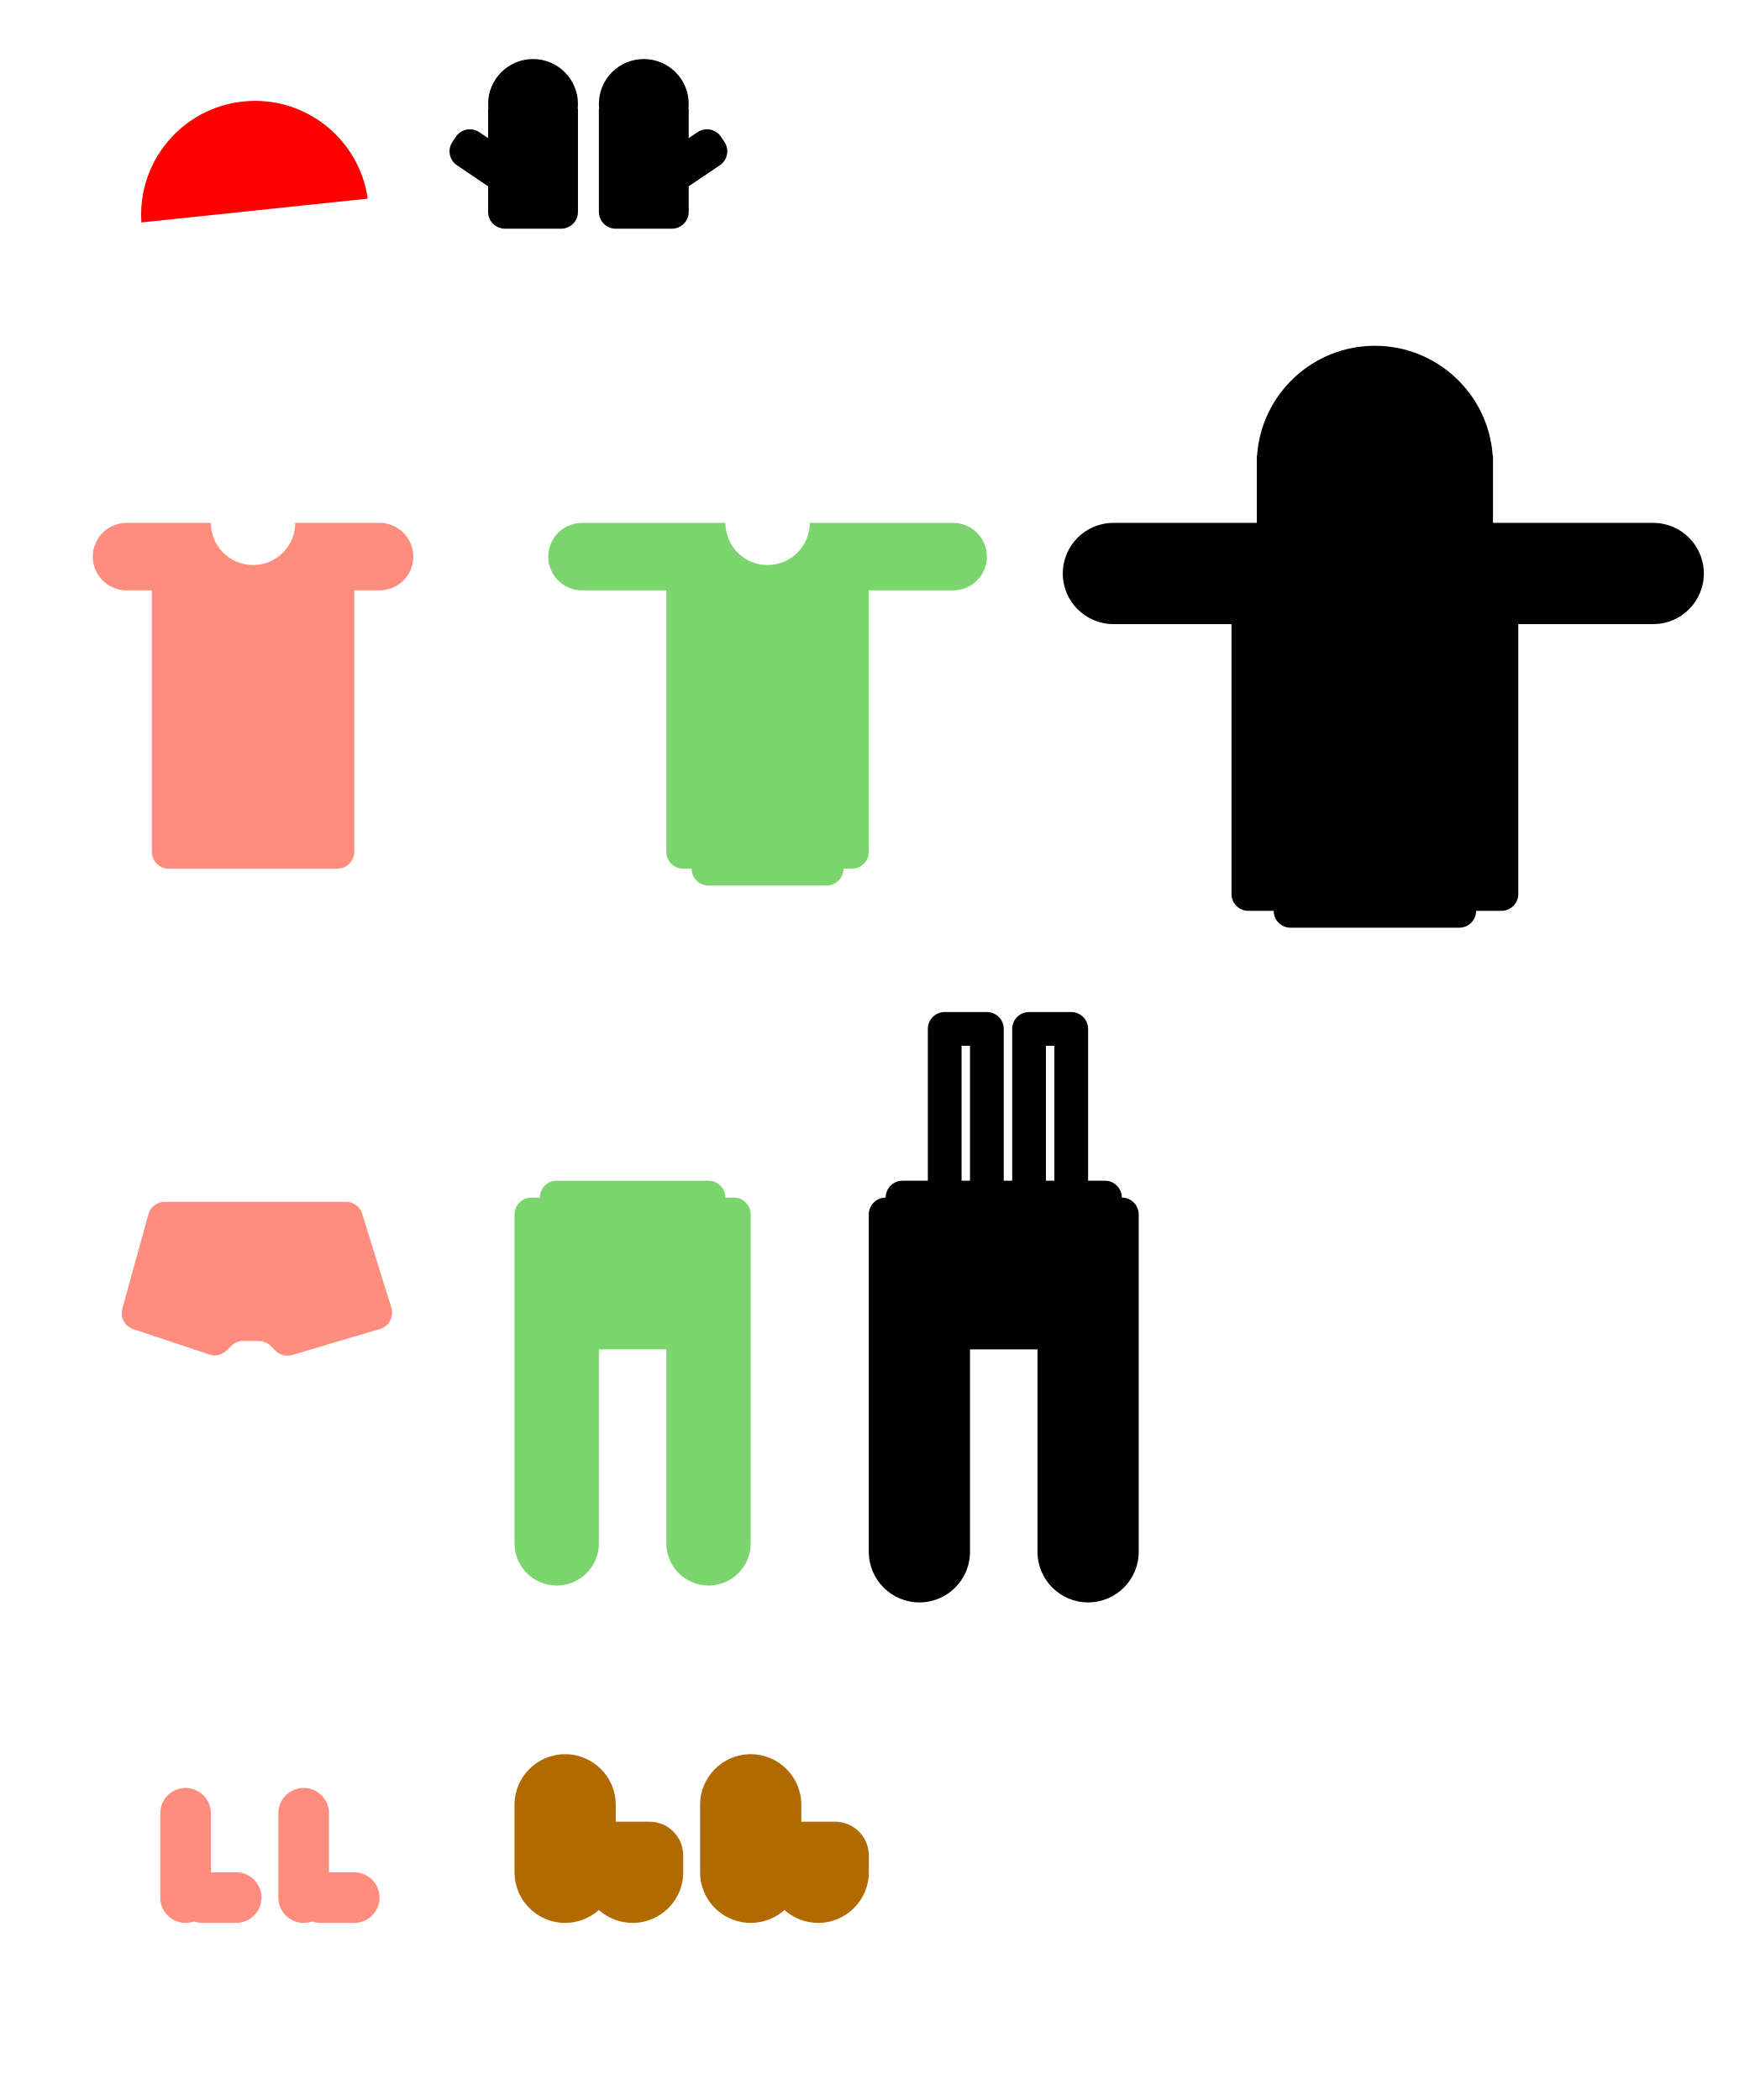
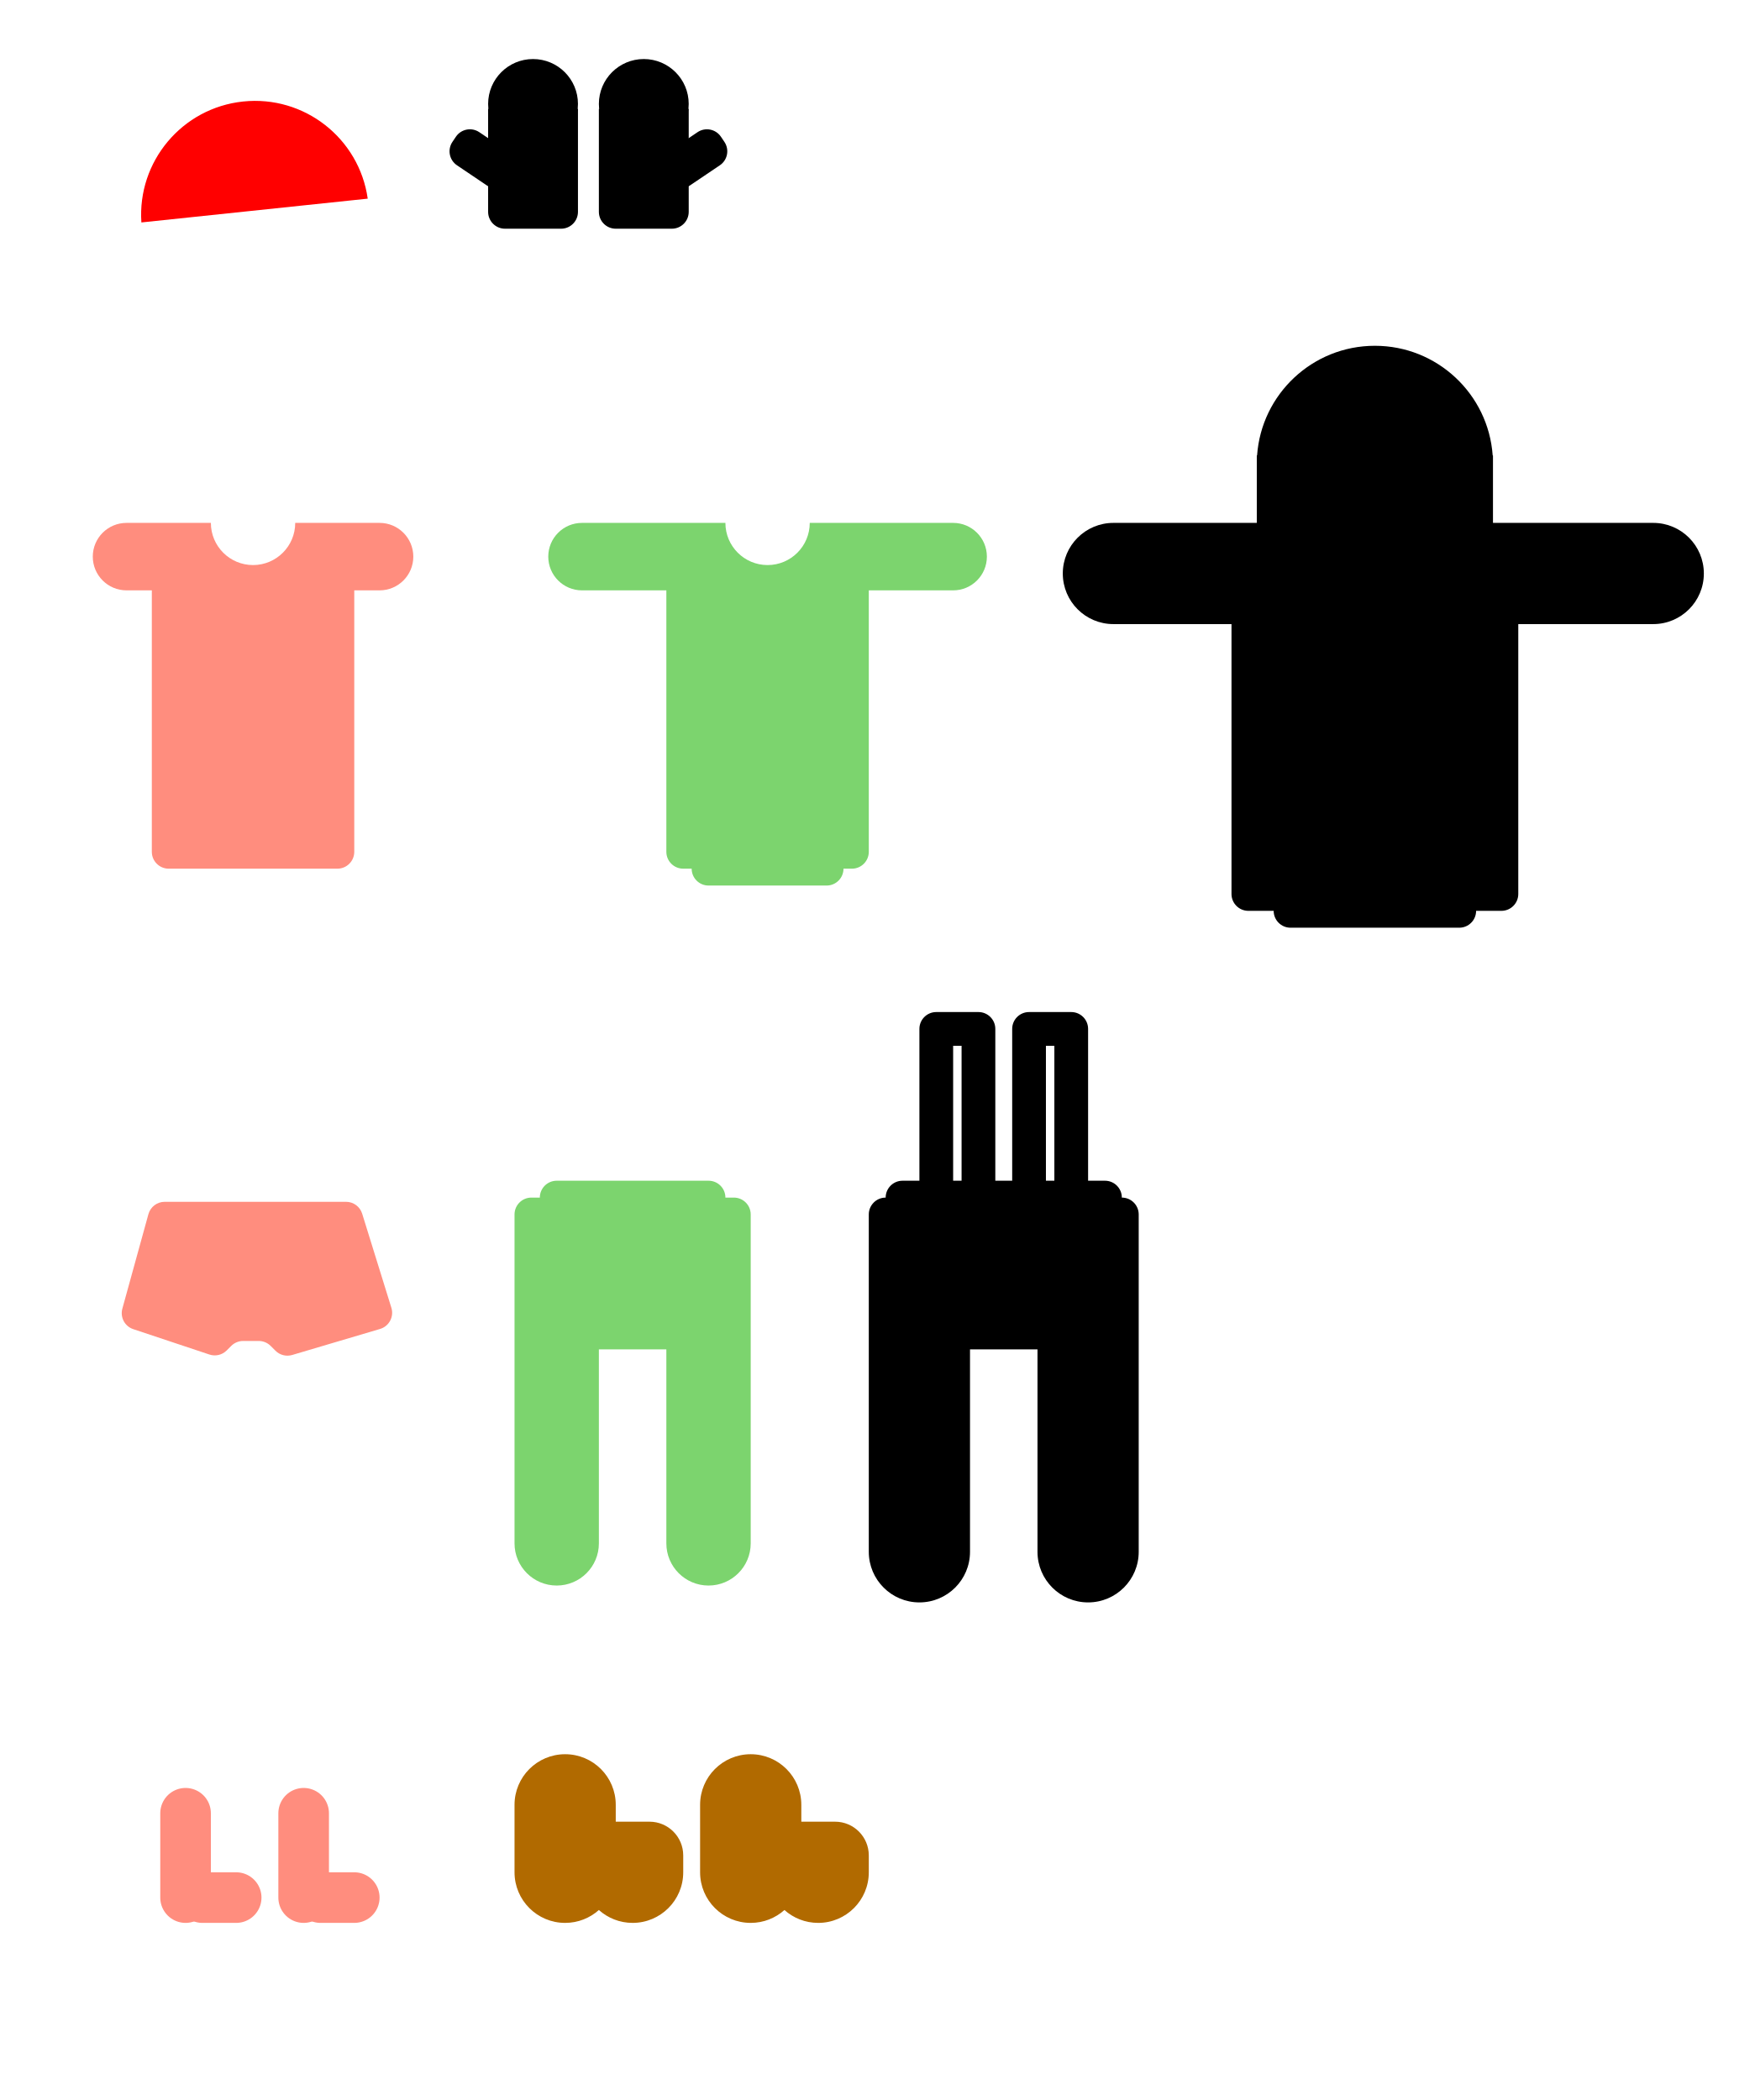
<svg xmlns="http://www.w3.org/2000/svg" width="208" height="249" viewBox="0 0 208 249" fill="none">
  <path d="M71 12.917H81.651V25.118C81.651 26.223 80.755 27.118 79.651 27.118H73C71.895 27.118 71 26.223 71 25.118V12.917Z" fill="black" />
  <circle cx="76.325" cy="12.325" r="5.325" fill="black" />
  <rect x="77.485" y="19.188" width="8.284" height="4.734" rx="2" transform="rotate(-34 77.4851 19.1883)" fill="black" />
  <path d="M68.52 12.917H57.869V25.118C57.869 26.223 58.765 27.118 59.869 27.118H66.52C67.625 27.118 68.52 26.223 68.52 25.118V12.917Z" fill="black" />
  <circle r="5.325" transform="matrix(-1 0 0 1 63.1946 12.3254)" fill="black" />
  <rect width="8.284" height="4.734" rx="2" transform="matrix(-0.829038 -0.559193 -0.559193 0.829038 62.0349 19.1883)" fill="black" />
  <path fill-rule="evenodd" clip-rule="evenodd" d="M43.596 23.554L16.762 26.375C16.269 19.163 21.572 12.797 28.821 12.036C36.069 11.274 42.58 16.397 43.596 23.554Z" fill="#FF0000" />
  <path fill-rule="evenodd" clip-rule="evenodd" d="M30 67C32.761 67 35 64.761 35 62H40H45C47.209 62 49 63.791 49 66C49 68.209 47.209 70 45 70H42V101C42 102.105 41.105 103 40 103H20C18.895 103 18 102.105 18 101V70H15C12.791 70 11 68.209 11 66C11 63.791 12.791 62 15 62H20H25C25 64.761 27.239 67 30 67Z" fill="#FF8D7E" />
  <path fill-rule="evenodd" clip-rule="evenodd" d="M96 62C96 64.761 93.761 67 91 67C88.239 67 86 64.761 86 62H81H69C66.791 62 65 63.791 65 66C65 68.209 66.791 70 69 70H79V101C79 102.105 79.895 103 81 103H82C82 104.105 82.895 105 84 105H98C99.105 105 100 104.105 100 103H101C102.105 103 103 102.105 103 101V70H113C115.209 70 117 68.209 117 66C117 63.791 115.209 62 113 62H101H96Z" fill="#7CD46E" />
  <path fill-rule="evenodd" clip-rule="evenodd" d="M177 55V62H178H196C199.314 62 202 64.686 202 68C202 71.314 199.314 74 196 74H180V106C180 107.105 179.105 108 178 108H175C175 109.105 174.105 110 173 110H153C151.895 110 151 109.105 151 108H148C146.895 108 146 107.105 146 106V74H132C128.686 74 126 71.314 126 68C126 64.686 128.686 62 132 62H148H149V55V54H149.035C149.548 46.735 155.604 41 163 41C170.396 41 176.452 46.735 176.965 54H177V55Z" fill="black" />
  <path d="M14.505 155.171L17.595 143.968C17.834 143.101 18.623 142.5 19.523 142.5H41.027C41.903 142.5 42.677 143.07 42.937 143.907L46.4 155.065C46.73 156.13 46.126 157.259 45.058 157.576L34.641 160.662C33.938 160.87 33.177 160.677 32.659 160.159L32.086 159.586C31.711 159.211 31.202 159 30.672 159H28.828C28.298 159 27.789 159.211 27.414 159.586L26.874 160.126C26.338 160.662 25.546 160.849 24.827 160.609L15.8 157.6C14.791 157.264 14.222 156.196 14.505 155.171Z" fill="#FF8D7E" />
  <path fill-rule="evenodd" clip-rule="evenodd" d="M66 140C64.895 140 64 140.895 64 142H63C61.895 142 61 142.895 61 144V148V158V183C61 185.761 63.239 188 66 188C68.761 188 71 185.761 71 183L71 160H79L79 183C79 185.761 81.239 188 84 188C86.761 188 89 185.761 89 183L89 158.002L89 158L89 148L89 144C89 142.895 88.105 142 87 142H86C86 140.895 85.105 140 84 140H66Z" fill="#7CD46E" />
-   <path fill-rule="evenodd" clip-rule="evenodd" d="M114 124V140H115V124H114ZM110 122V140H107C105.895 140 105 140.895 105 142C103.895 142 103 142.895 103 144V147.992L103 148V184C103 187.314 105.686 190 109 190C112.314 190 115 187.314 115 184L115 160H123L123 184C123 187.314 125.686 190 129 190C132.314 190 135 187.314 135 184L135 158.005L135 158V144C135 142.895 134.105 142 133 142C133 140.895 132.105 140 131 140H129V122C129 120.895 128.105 120 127 120H122C120.895 120 120 120.895 120 122V140H119V122C119 120.895 118.105 120 117 120H112C110.895 120 110 120.895 110 122ZM125 140H124V124H125V140Z" fill="black" />
+   <path fill-rule="evenodd" clip-rule="evenodd" d="M113 124V140H114V124H113ZM109 122V140H107C105.895 140 105 140.895 105 142C103.895 142 103 142.895 103 144V147.992L103 148V184C103 187.314 105.686 190 109 190C112.314 190 115 187.314 115 184L115 160H123L123 184C123 187.314 125.686 190 129 190C132.314 190 135 187.314 135 184L135 158.005L135 158V144C135 142.895 134.105 142 133 142C133 140.895 132.105 140 131 140H129V122C129 120.895 128.105 120 127 120H122C120.895 120 120 120.895 120 122V140H118V122C118 120.895 117.105 120 116 120H111C109.895 120 109 120.895 109 122ZM125 140H124V124H125V140Z" fill="black" />
  <line x1="22" y1="215" x2="22" y2="225" stroke="#FF8D7E" stroke-width="6" stroke-linecap="round" />
  <line x1="24" y1="225" x2="28" y2="225" stroke="#FF8D7E" stroke-width="6" stroke-linecap="round" />
  <line x1="36" y1="215" x2="36" y2="225" stroke="#FF8D7E" stroke-width="6" stroke-linecap="round" />
  <line x1="38" y1="225" x2="42" y2="225" stroke="#FF8D7E" stroke-width="6" stroke-linecap="round" />
  <path fill-rule="evenodd" clip-rule="evenodd" d="M67 208C70.314 208 73 210.686 73 214V216H75H77C79.209 216 81 217.791 81 220V222C81 225.314 78.314 228 75 228C73.463 228 72.061 227.422 71 226.472C69.939 227.422 68.537 228 67 228C63.686 228 61 225.314 61 222V214C61 210.686 63.686 208 67 208Z" fill="#B16A00" />
  <path fill-rule="evenodd" clip-rule="evenodd" d="M89 208C92.314 208 95 210.686 95 214V216H97H99C101.209 216 103 217.791 103 220V222C103 225.314 100.314 228 97 228C95.463 228 94.061 227.422 93 226.472C91.939 227.422 90.537 228 89 228C85.686 228 83 225.314 83 222V214C83 210.686 85.686 208 89 208Z" fill="#B16A00" />
</svg>
